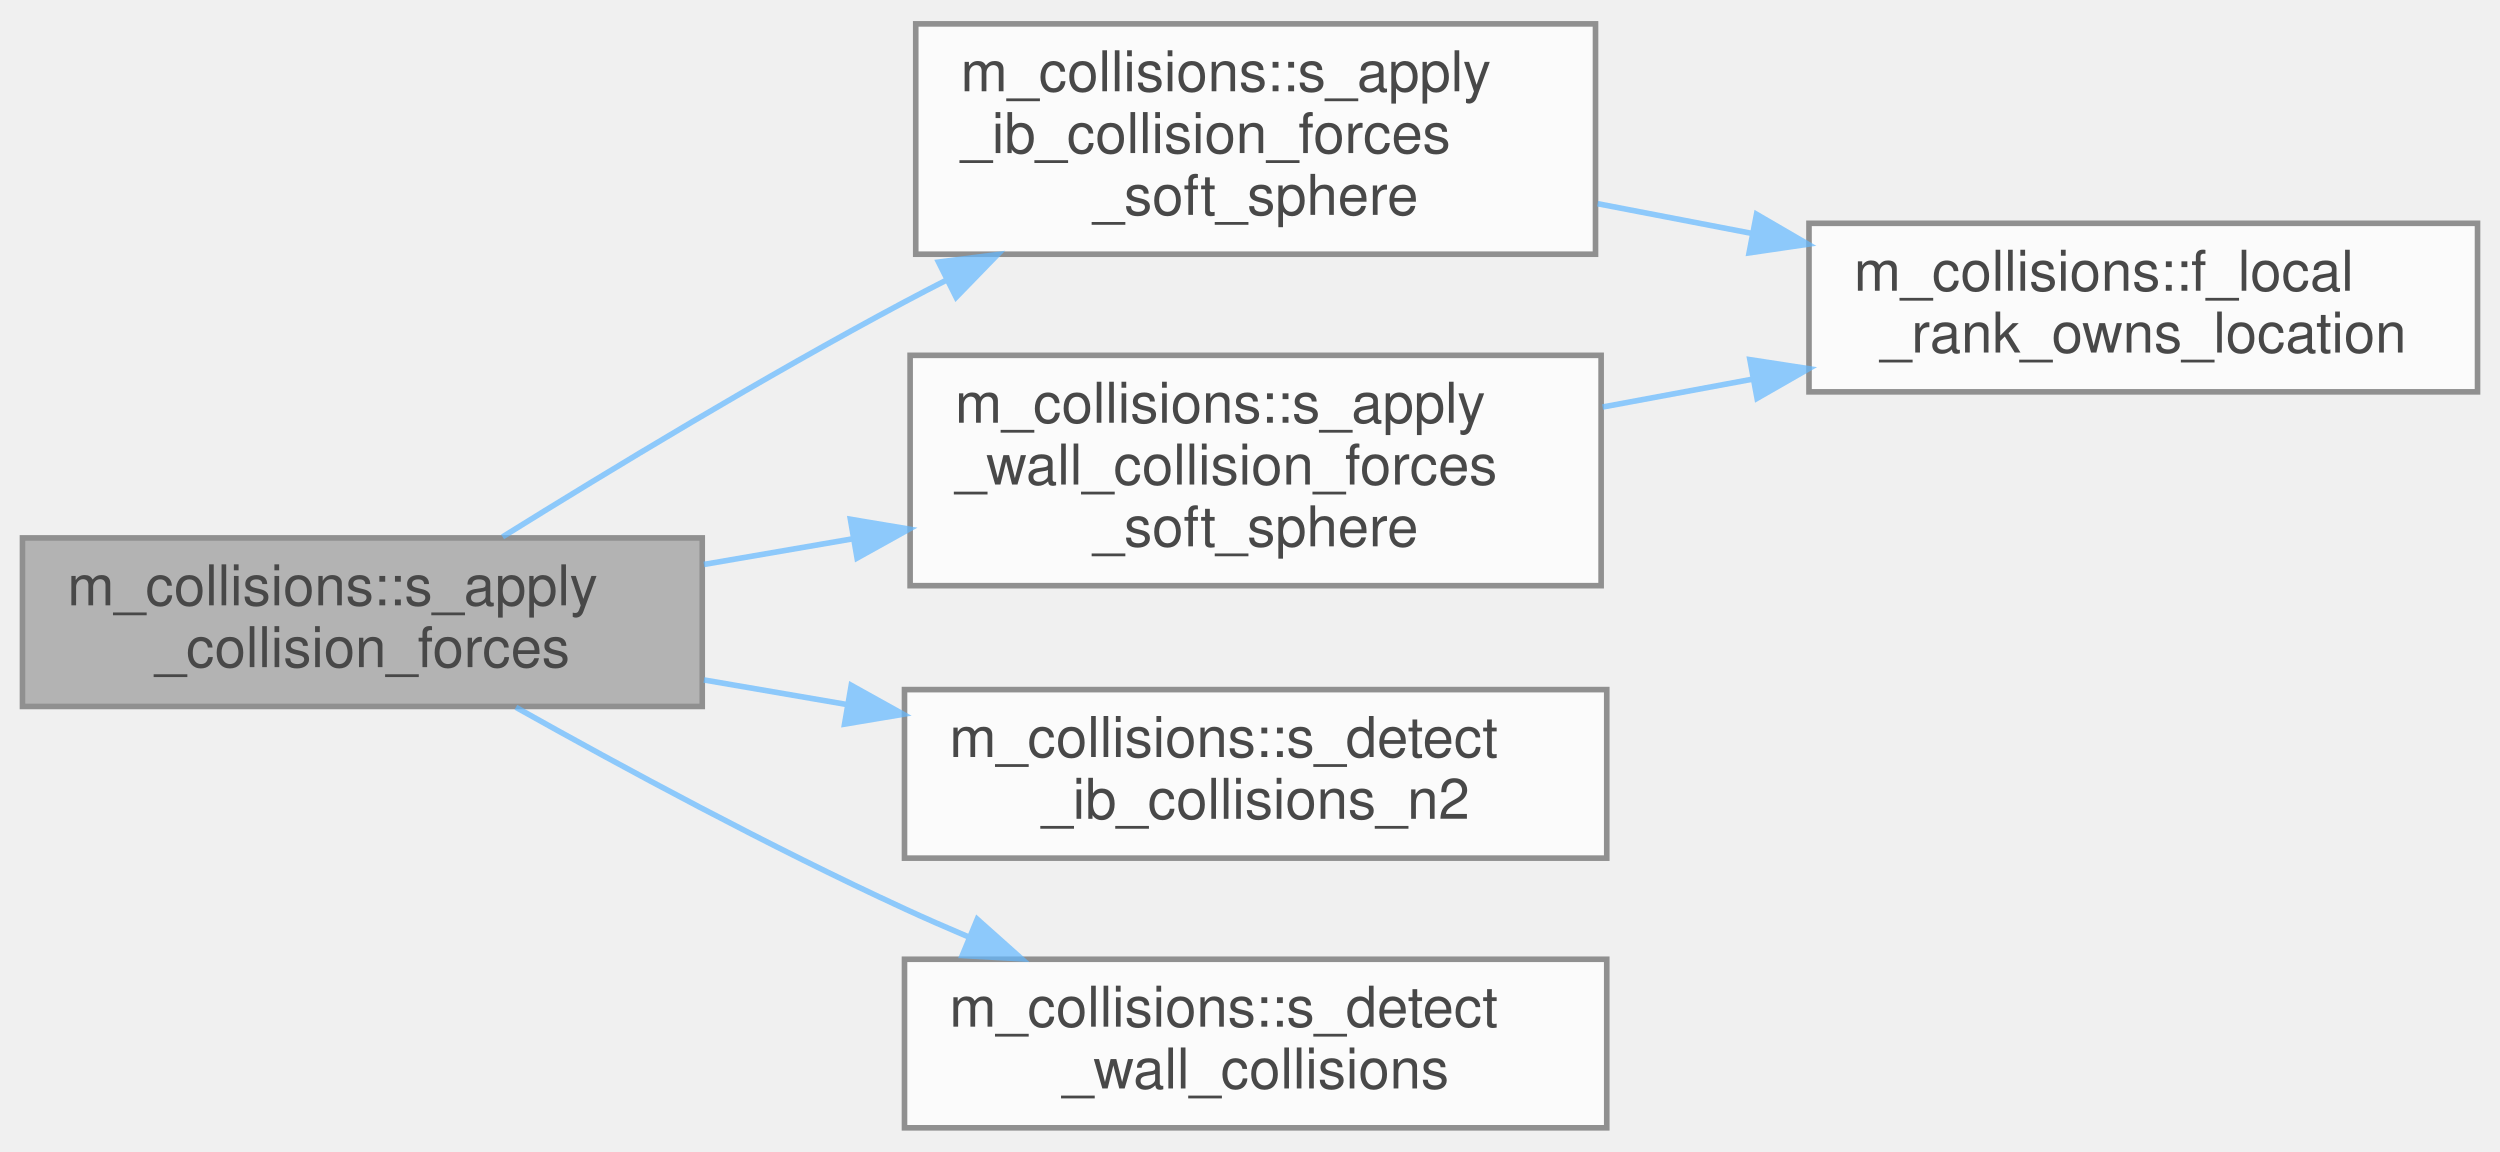
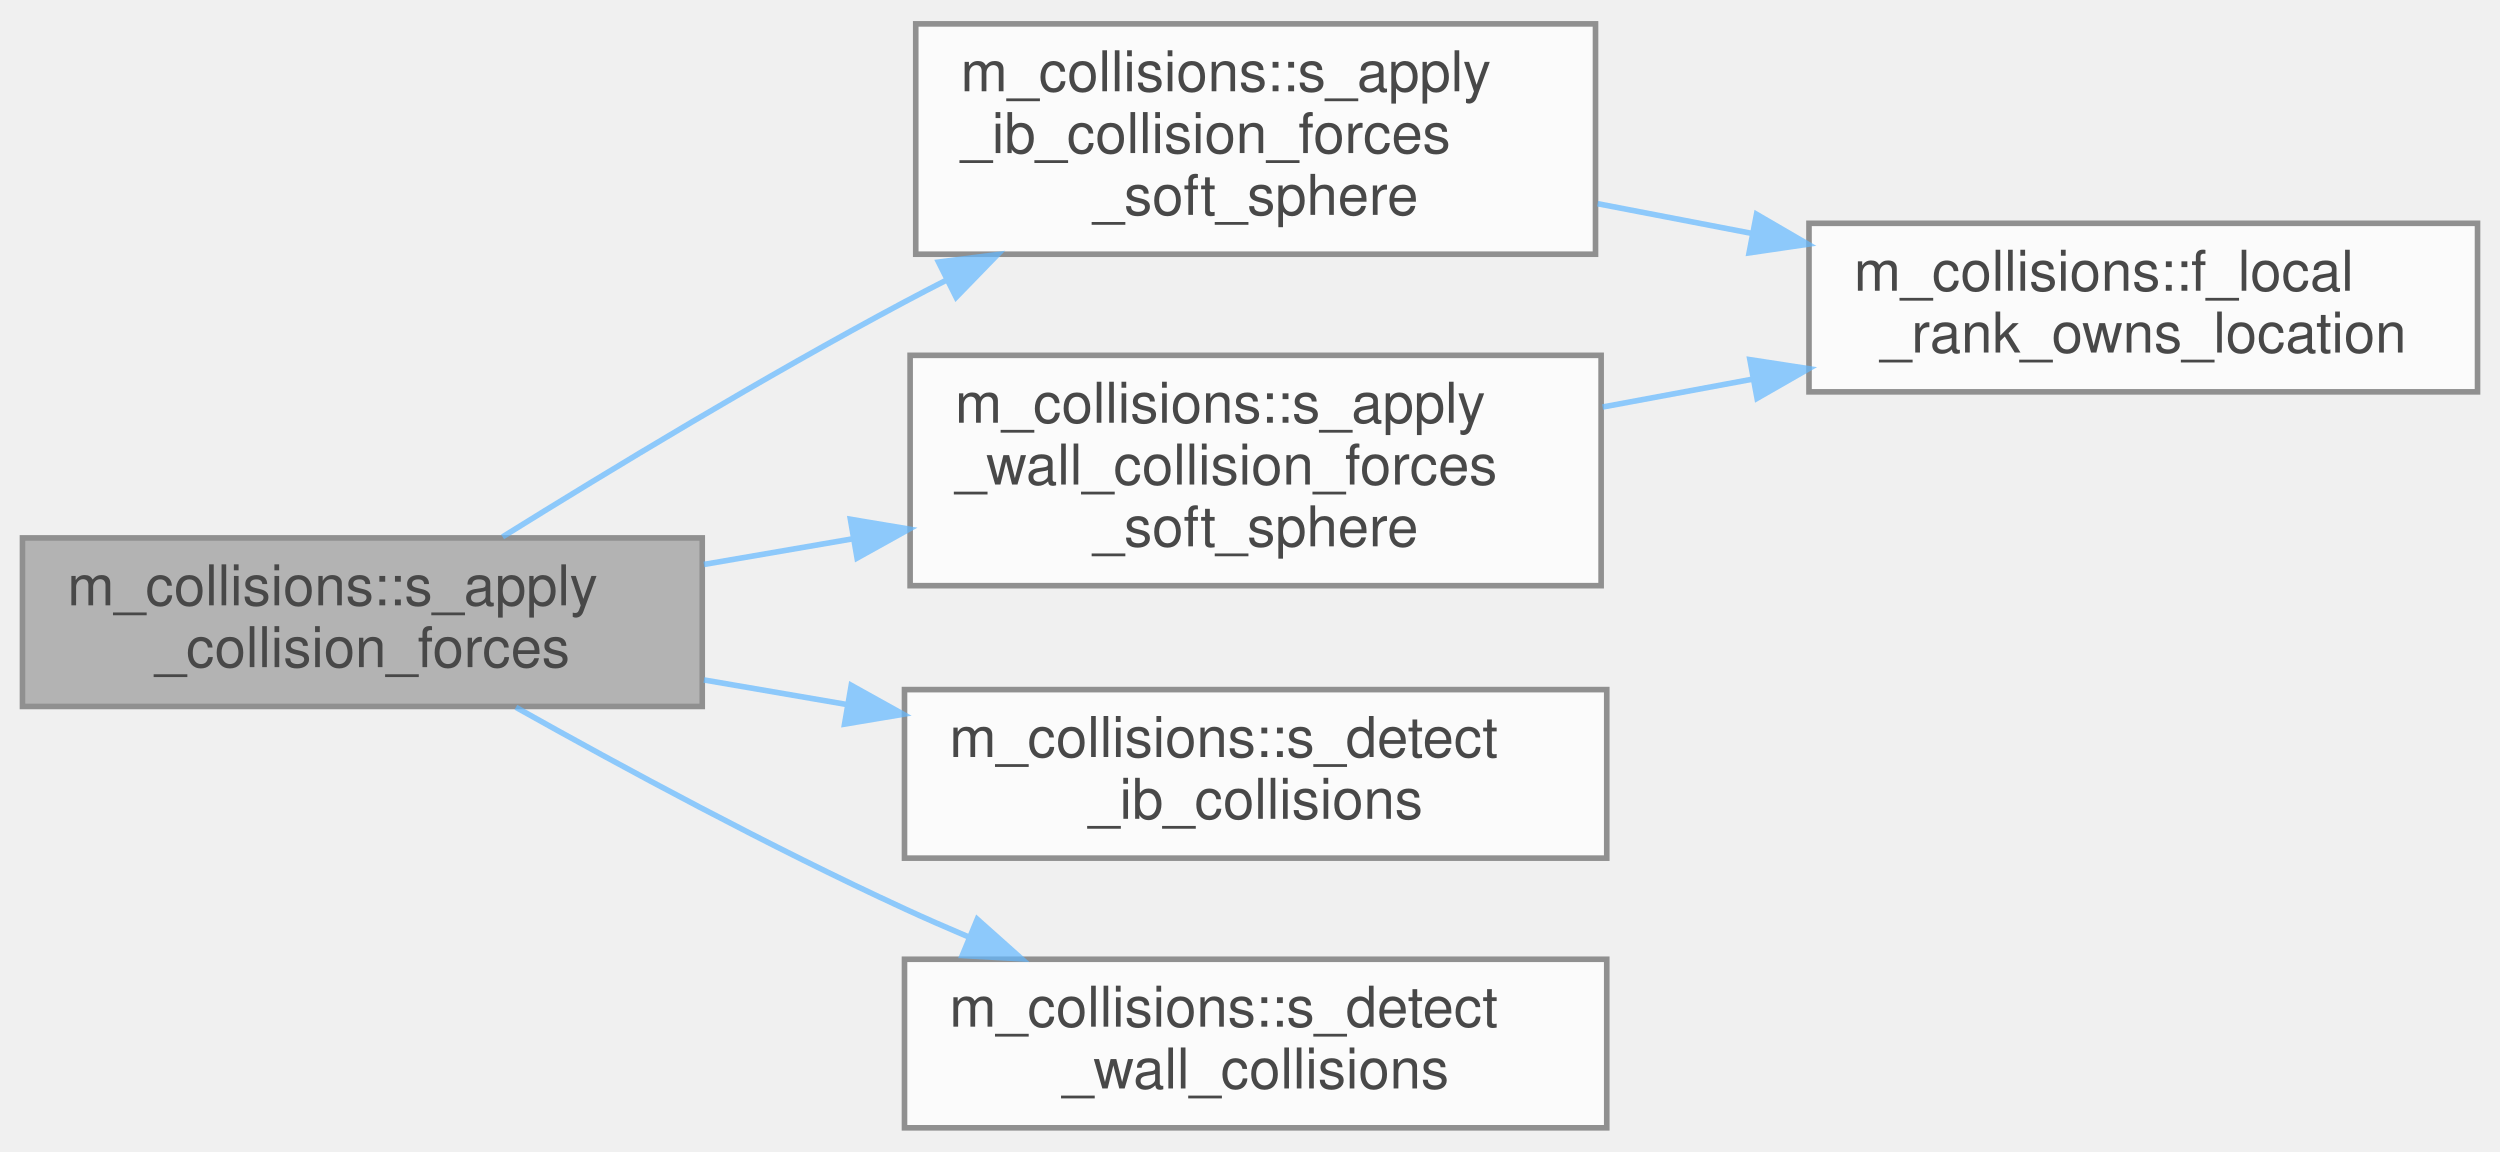
<svg xmlns="http://www.w3.org/2000/svg" xmlns:xlink="http://www.w3.org/1999/xlink" width="445pt" height="205pt" viewBox="0.00 0.00 445.00 204.50">
  <svg id="main" version="1.1" xml:space="preserve">
    <style type="text/css">
.node, .edge {opacity: 0.7;}
.node.selected, .edge.selected {opacity: 1;}
.edge:hover path { stroke: red; }
.edge:hover polygon { stroke: red; fill: red; }
</style>
    <svg id="graph" class="graph">
      <g id="graph0" class="graph" transform="scale(1 1) rotate(0) translate(4 200.5)">
        <g id="Node000001" class="node">
          <g id="a_Node000001">
            <a xlink:title=" ">
              <polygon fill="#999999" stroke="#666666" points="121,-105 0,-105 0,-75 121,-75 121,-105" />
              <text text-anchor="start" x="8" y="-93" font-family="Helvetica,sans-Serif" font-size="10.00">m_collisions::s_apply</text>
              <text text-anchor="middle" x="60.5" y="-82" font-family="Helvetica,sans-Serif" font-size="10.00">_collision_forces</text>
            </a>
          </g>
        </g>
        <g id="Node000002" class="node">
          <g id="a_Node000002">
            <a xlink:href="namespacem__collisions.html#ab9608ec22b9d2f89741faa0a9582dc7a" target="_top" xlink:title="applies collision forces to IBs assuming a soft-sphere collision model (all IBs are circles or sphere...">
              <polygon fill="white" stroke="#666666" points="280,-196.5 159,-196.5 159,-155.5 280,-155.5 280,-196.5" />
              <text text-anchor="start" x="167" y="-184.5" font-family="Helvetica,sans-Serif" font-size="10.00">m_collisions::s_apply</text>
              <text text-anchor="start" x="167" y="-173.5" font-family="Helvetica,sans-Serif" font-size="10.00">_ib_collision_forces</text>
              <text text-anchor="middle" x="219.5" y="-162.5" font-family="Helvetica,sans-Serif" font-size="10.00">_soft_sphere</text>
            </a>
          </g>
        </g>
        <g id="edge1_Node000001_Node000002" class="edge">
          <g id="a_edge1_Node000001_Node000002">
            <a xlink:title=" ">
              <path fill="none" stroke="#63b8ff" d="M85.46,-105.19C104.56,-117.07 132.12,-133.75 157,-147 159.41,-148.28 161.88,-149.57 164.39,-150.85" />
              <polygon fill="#63b8ff" stroke="#63b8ff" points="163.06,-154.1 173.57,-155.44 166.19,-147.84 163.06,-154.1" />
            </a>
          </g>
        </g>
        <g id="Node000004" class="node">
          <g id="a_Node000004">
            <a xlink:href="namespacem__collisions.html#af40a32d6d0e4db1d0dd7030d2639a915" target="_top" xlink:title="applies collision forces to IBs assuming a soft-sphere collision model (all IBs are circles or sphere...">
              <polygon fill="white" stroke="#666666" points="281,-137.5 158,-137.5 158,-96.5 281,-96.5 281,-137.5" />
              <text text-anchor="start" x="166" y="-125.5" font-family="Helvetica,sans-Serif" font-size="10.00">m_collisions::s_apply</text>
              <text text-anchor="start" x="166" y="-114.5" font-family="Helvetica,sans-Serif" font-size="10.00">_wall_collision_forces</text>
              <text text-anchor="middle" x="219.5" y="-103.5" font-family="Helvetica,sans-Serif" font-size="10.00">_soft_sphere</text>
            </a>
          </g>
        </g>
        <g id="edge3_Node000001_Node000004" class="edge">
          <g id="a_edge3_Node000001_Node000004">
            <a xlink:title=" ">
              <path fill="none" stroke="#63b8ff" d="M121.3,-100.28C129.99,-101.78 139,-103.33 147.88,-104.86" />
              <polygon fill="#63b8ff" stroke="#63b8ff" points="147.37,-108.32 157.82,-106.57 148.56,-101.42 147.37,-108.32" />
            </a>
          </g>
        </g>
        <g id="Node000005" class="node">
          <g id="a_Node000005">
-             <a xlink:href="namespacem__collisions.html#afc91e801df54bde06f8db286aecae19b" target="_top" xlink:title=" ">
+             <a xlink:href="namespacem__collisions.html#a8dac6fb2b3da2ea0e6d3df93df7c9e94" target="_top" xlink:title="uses ghost-point/image-point information to determine if it is possible if two IBs are colliding,...">
              <polygon fill="white" stroke="#666666" points="282,-78 157,-78 157,-48 282,-48 282,-78" />
              <text text-anchor="start" x="165" y="-66" font-family="Helvetica,sans-Serif" font-size="10.00">m_collisions::s_detect</text>
-               <text text-anchor="middle" x="219.5" y="-55" font-family="Helvetica,sans-Serif" font-size="10.00">_ib_collisions_n2</text>
+               <text text-anchor="middle" x="219.5" y="-55" font-family="Helvetica,sans-Serif" font-size="10.00">_ib_collisions</text>
            </a>
          </g>
        </g>
        <g id="edge5_Node000001_Node000005" class="edge">
          <g id="a_edge5_Node000001_Node000005">
            <a xlink:title=" ">
              <path fill="none" stroke="#63b8ff" d="M121.3,-79.72C129.65,-78.28 138.29,-76.79 146.83,-75.33" />
              <polygon fill="#63b8ff" stroke="#63b8ff" points="147.52,-78.76 156.78,-73.61 146.33,-71.86 147.52,-78.76" />
            </a>
          </g>
        </g>
        <g id="Node000006" class="node">
          <g id="a_Node000006">
            <a xlink:href="namespacem__collisions.html#a582bc12bbbdb4389578c76e37255a201" target="_top" xlink:title="uses boundary conditions and particle locations to check for wall conditions">
              <polygon fill="white" stroke="#666666" points="282,-30 157,-30 157,0 282,0 282,-30" />
              <text text-anchor="start" x="165" y="-18" font-family="Helvetica,sans-Serif" font-size="10.00">m_collisions::s_detect</text>
              <text text-anchor="middle" x="219.5" y="-7" font-family="Helvetica,sans-Serif" font-size="10.00">_wall_collisions</text>
            </a>
          </g>
        </g>
        <g id="edge6_Node000001_Node000006" class="edge">
          <g id="a_edge6_Node000001_Node000006">
            <a xlink:title=" ">
              <path fill="none" stroke="#63b8ff" d="M87.83,-74.85C106.77,-64.22 133.1,-50 157,-39 160.64,-37.32 164.44,-35.66 168.28,-34.03" />
              <polygon fill="#63b8ff" stroke="#63b8ff" points="169.95,-37.13 177.85,-30.08 167.28,-30.66 169.95,-37.13" />
            </a>
          </g>
        </g>
        <g id="Node000003" class="node">
          <g id="a_Node000003">
            <a xlink:href="namespacem__collisions.html#aa76f43bb77653a6b6e06a03c20b3ef08" target="_top" xlink:title="function checks if this local MPI processor owns this specific collision">
              <polygon fill="white" stroke="#666666" points="437,-161 318,-161 318,-131 437,-131 437,-161" />
              <text text-anchor="start" x="326" y="-149" font-family="Helvetica,sans-Serif" font-size="10.00">m_collisions::f_local</text>
              <text text-anchor="middle" x="377.5" y="-138" font-family="Helvetica,sans-Serif" font-size="10.00">_rank_owns_location</text>
            </a>
          </g>
        </g>
        <g id="edge2_Node000002_Node000003" class="edge">
          <g id="a_edge2_Node000002_Node000003">
            <a xlink:title=" ">
              <path fill="none" stroke="#63b8ff" d="M280.37,-164.49C289.39,-162.75 298.76,-160.95 307.95,-159.18" />
              <polygon fill="#63b8ff" stroke="#63b8ff" points="308.66,-162.61 317.82,-157.28 307.34,-155.74 308.66,-162.61" />
            </a>
          </g>
        </g>
        <g id="edge4_Node000004_Node000003" class="edge">
          <g id="a_edge4_Node000004_Node000003">
            <a xlink:title=" ">
              <path fill="none" stroke="#63b8ff" d="M281.26,-128.3C290.02,-129.92 299.09,-131.61 308,-133.27" />
              <polygon fill="#63b8ff" stroke="#63b8ff" points="307.48,-136.73 317.95,-135.12 308.76,-129.85 307.48,-136.73" />
            </a>
          </g>
        </g>
      </g>
    </svg>
  </svg>
  <style type="text/css">

[data-mouse-over-selected='false'] { opacity: 0.7; }
[data-mouse-over-selected='true']  { opacity: 1.0; }

</style>
</svg>
